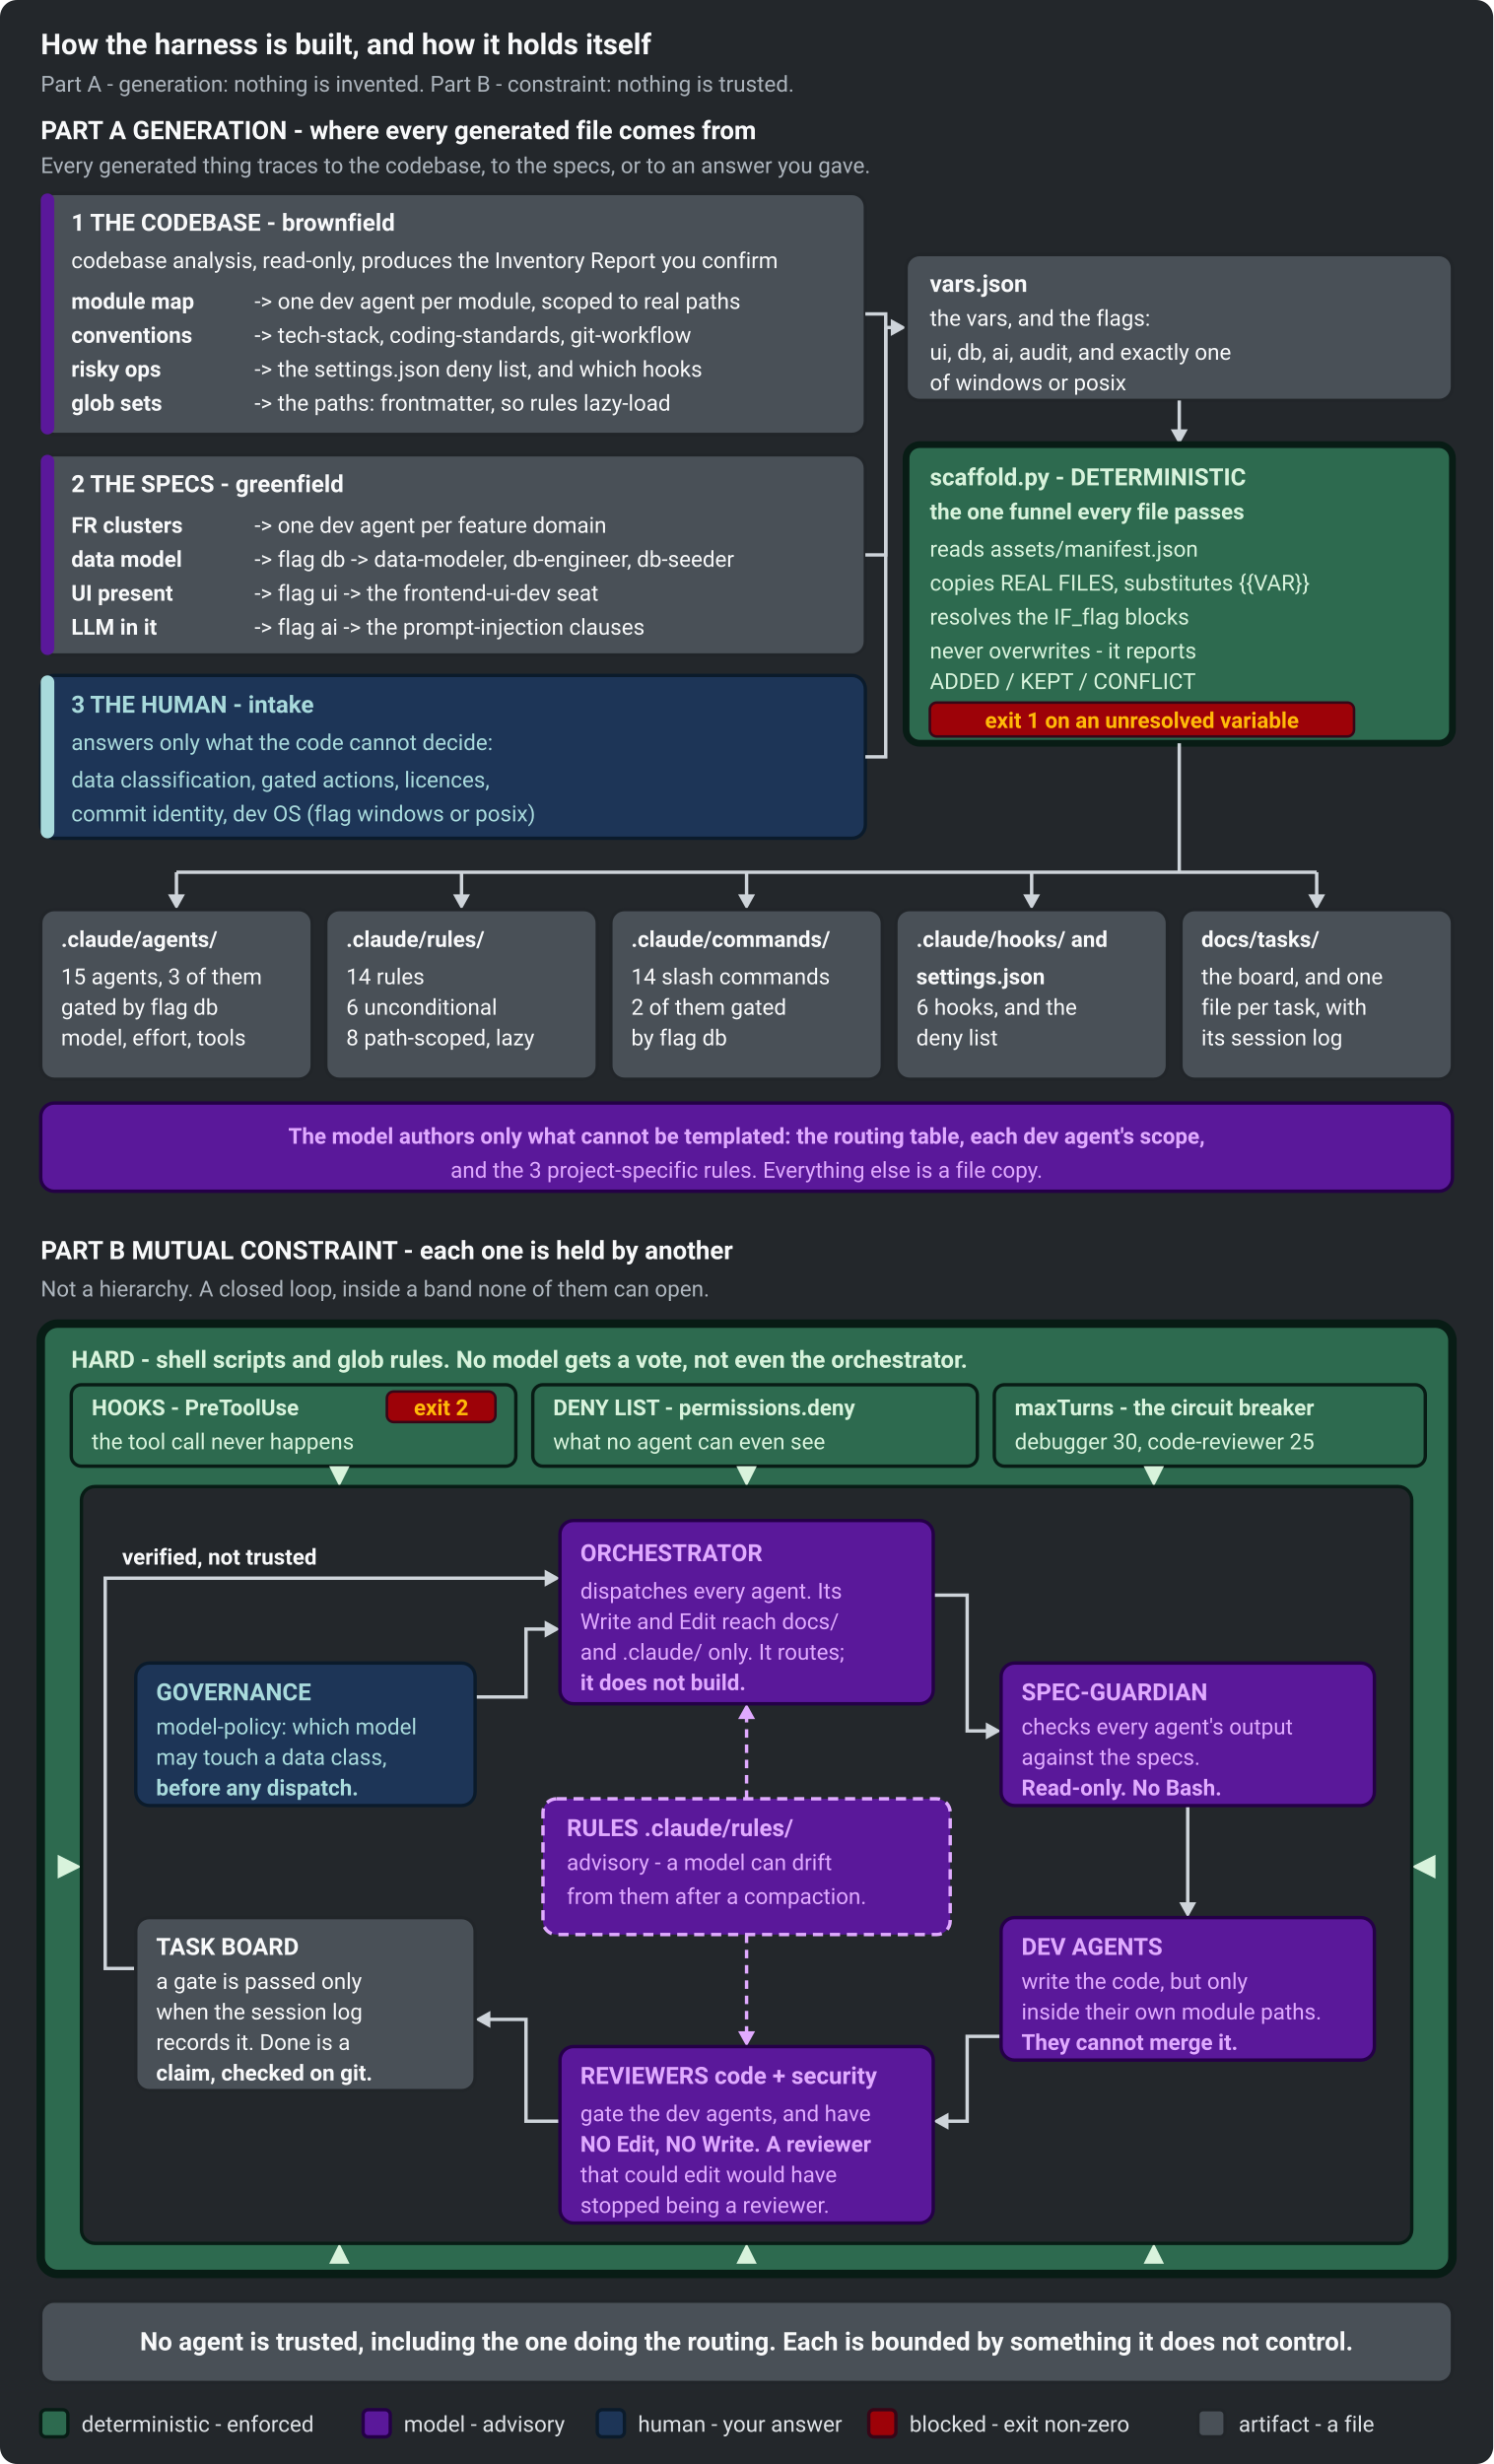
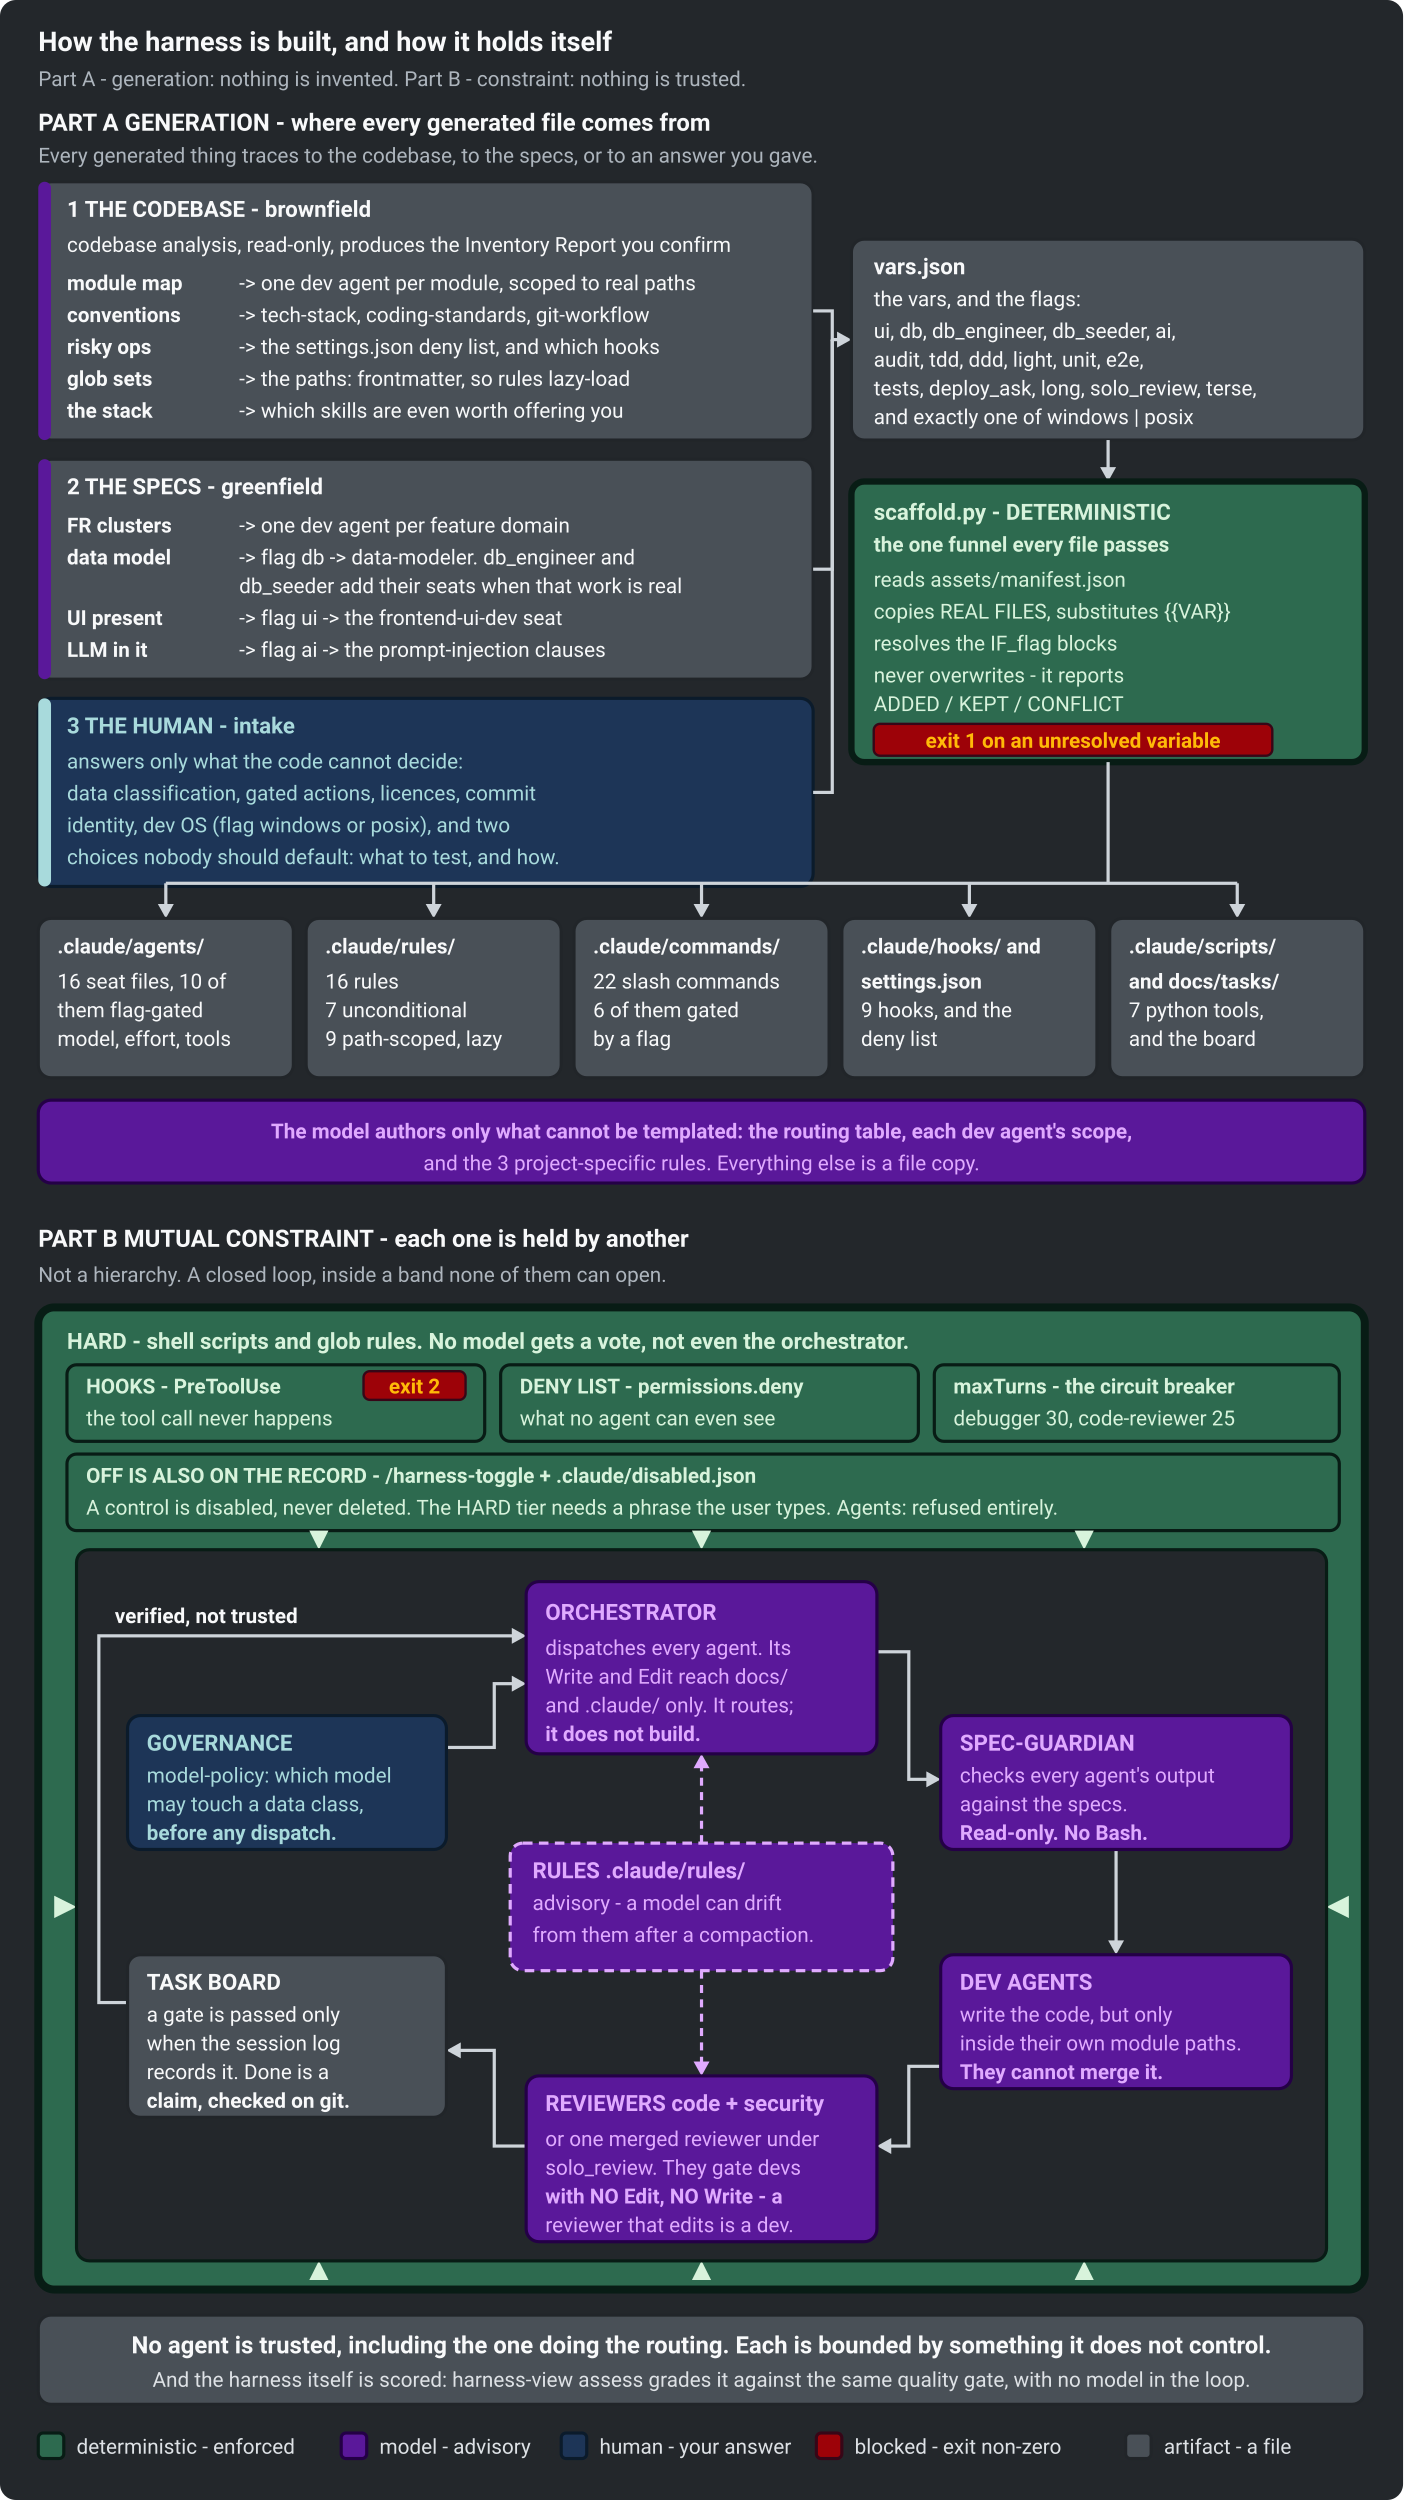
- <svg xmlns="http://www.w3.org/2000/svg" width="880" height="1452" viewBox="0 0 880 1452" role="img" aria-label="Two panels. Part A, generation: three sources - the codebase in brownfield, the specs in greenfield, and the human at intake - each derive specific artifacts. The codebase analysis produces the Inventory Report, whose module map gives one dev agent per module, whose conventions give the three project-specific rules, whose risky operations give the deny list and the hooks, and whose glob sets give the path frontmatter that makes rules lazy-load. The specs give FR clusters, one dev agent per feature domain, and the db, ui and ai flags. The human answers only what code cannot decide. All three converge into vars.json, which drives scaffold.py, a deterministic funnel that copies real files, substitutes variables, resolves flag blocks, never overwrites, and exits non-zero on an unresolved variable. It emits the agents, the rules, the commands, the hooks with settings.json, and the task board. The model authors only what cannot be templated. Part B, mutual constraint: a green enforcement band of hooks, deny list and maxTurns encloses a closed ring in which the orchestrator dispatches but cannot build, spec-guardian locks the contract, the dev agents write code but only inside their module paths, the reviewers gate them with no Edit and no Write, and the task board holds the orchestrator to account. Governance decides which model may touch a class of data before dispatch, and the rules are drawn soft and dashed because they are advisory." font-family="ui-sans-serif, system-ui, -apple-system, Segoe UI, Roboto, sans-serif">
-   <rect x="0" y="0" width="880" height="1452" rx="10" fill="#23272B" />
+ <svg xmlns="http://www.w3.org/2000/svg" width="880" height="1568" viewBox="0 0 880 1568" role="img" aria-labelledby="gc-title gc-desc" font-family="ui-sans-serif, system-ui, -apple-system, Segoe UI, Roboto, sans-serif">
+   <rect x="0" y="0" width="880" height="1568" rx="10" fill="#23272B" />
  <text x="24" y="32" font-size="17" font-weight="700" fill="#F8F9FA">How the harness is built, and how it holds itself</text>
  <text x="24" y="54" font-size="13" fill="#ADB5BD">Part A - generation: nothing is invented.   Part B - constraint: nothing is trusted.</text>
  <text x="24" y="82" font-size="15" font-weight="700" fill="#F8F9FA">PART A   GENERATION - where every generated file comes from</text>
  <text x="24" y="102" font-size="13" fill="#ADB5BD">Every generated thing traces to the codebase, to the specs, or to an answer you gave.</text>
-   <rect x="24" y="114" width="486" height="142" rx="8" fill="#495057" stroke="#212529" stroke-width="2" />
-   <rect x="24" y="114" width="8" height="142" rx="4" fill="#5A189A" />
+   <rect x="24" y="114" width="486" height="162" rx="8" fill="#495057" stroke="#212529" stroke-width="2" />
+   <rect x="24" y="114" width="8" height="162" rx="4" fill="#5A189A" />
  <text x="42" y="136" font-size="14" font-weight="700" fill="#F8F9FA">1   THE CODEBASE   -   brownfield</text>
  <text x="42" y="158" font-size="13" fill="#F8F9FA">codebase analysis, read-only, produces the Inventory Report you confirm</text>
  <text x="42" y="182" font-size="13" font-weight="700" fill="#F8F9FA">module map</text>
  <text x="150" y="182" font-size="13" fill="#F8F9FA">-&gt;  one dev agent per module, scoped to real paths</text>
  <text x="42" y="202" font-size="13" font-weight="700" fill="#F8F9FA">conventions</text>
  <text x="150" y="202" font-size="13" fill="#F8F9FA">-&gt;  tech-stack, coding-standards, git-workflow</text>
  <text x="42" y="222" font-size="13" font-weight="700" fill="#F8F9FA">risky ops</text>
  <text x="150" y="222" font-size="13" fill="#F8F9FA">-&gt;  the settings.json deny list, and which hooks</text>
  <text x="42" y="242" font-size="13" font-weight="700" fill="#F8F9FA">glob sets</text>
  <text x="150" y="242" font-size="13" fill="#F8F9FA">-&gt;  the paths: frontmatter, so rules lazy-load</text>
-   <rect x="24" y="268" width="486" height="118" rx="8" fill="#495057" stroke="#212529" stroke-width="2" />
-   <rect x="24" y="268" width="8" height="118" rx="4" fill="#5A189A" />
-   <text x="42" y="290" font-size="14" font-weight="700" fill="#F8F9FA">2   THE SPECS   -   greenfield</text>
-   <text x="42" y="314" font-size="13" font-weight="700" fill="#F8F9FA">FR clusters</text>
-   <text x="150" y="314" font-size="13" fill="#F8F9FA">-&gt;  one dev agent per feature domain</text>
-   <text x="42" y="334" font-size="13" font-weight="700" fill="#F8F9FA">data model</text>
-   <text x="150" y="334" font-size="13" fill="#F8F9FA">-&gt;  flag db  -&gt;  data-modeler, db-engineer, db-seeder</text>
-   <text x="42" y="354" font-size="13" font-weight="700" fill="#F8F9FA">UI present</text>
-   <text x="150" y="354" font-size="13" fill="#F8F9FA">-&gt;  flag ui  -&gt;  the frontend-ui-dev seat</text>
-   <text x="42" y="374" font-size="13" font-weight="700" fill="#F8F9FA">LLM in it</text>
-   <text x="150" y="374" font-size="13" fill="#F8F9FA">-&gt;  flag ai  -&gt;  the prompt-injection clauses</text>
-   <rect x="24" y="398" width="486" height="96" rx="8" fill="#1D3557" stroke="#0B1B2B" stroke-width="2" />
-   <rect x="24" y="398" width="8" height="96" rx="4" fill="#A8DADC" />
-   <text x="42" y="420" font-size="14" font-weight="700" fill="#A8DADC">3   THE HUMAN   -   intake</text>
-   <text x="42" y="442" font-size="13" fill="#A8DADC">answers only what the code cannot decide:</text>
-   <text x="42" y="464" font-size="13" fill="#A8DADC">data classification, gated actions, licences,</text>
-   <text x="42" y="484" font-size="13" fill="#A8DADC">commit identity, dev OS (flag windows or posix)</text>
-   <polyline points="510,185 522,185 522,193 528,193" fill="none" stroke="#CED4DA" stroke-width="2" />
-   <polyline points="510,327 522,327 522,193" fill="none" stroke="#CED4DA" stroke-width="2" />
-   <polyline points="510,446 522,446 522,193" fill="none" stroke="#CED4DA" stroke-width="2" />
-   <polygon points="534,193 525,188 525,198" fill="#CED4DA" />
-   <rect x="534" y="150" width="322" height="86" rx="8" fill="#495057" stroke="#212529" stroke-width="2" />
+   <text x="42" y="262" font-size="13" font-weight="700" fill="#F8F9FA">the stack</text>
+   <text x="150" y="262" font-size="13" fill="#F8F9FA">-&gt;  which skills are even worth offering you</text>
+   <rect x="24" y="288" width="486" height="138" rx="8" fill="#495057" stroke="#212529" stroke-width="2" />
+   <rect x="24" y="288" width="8" height="138" rx="4" fill="#5A189A" />
+   <text x="42" y="310" font-size="14" font-weight="700" fill="#F8F9FA">2   THE SPECS   -   greenfield</text>
+   <text x="42" y="334" font-size="13" font-weight="700" fill="#F8F9FA">FR clusters</text>
+   <text x="150" y="334" font-size="13" fill="#F8F9FA">-&gt;  one dev agent per feature domain</text>
+   <text x="42" y="354" font-size="13" font-weight="700" fill="#F8F9FA">data model</text>
+   <text x="150" y="354" font-size="13" fill="#F8F9FA">-&gt;  flag db  -&gt;  data-modeler. db_engineer and</text>
+   <text x="150" y="372" font-size="13" fill="#F8F9FA">db_seeder add their seats when that work is real</text>
+   <text x="42" y="392" font-size="13" font-weight="700" fill="#F8F9FA">UI present</text>
+   <text x="150" y="392" font-size="13" fill="#F8F9FA">-&gt;  flag ui  -&gt;  the frontend-ui-dev seat</text>
+   <text x="42" y="412" font-size="13" font-weight="700" fill="#F8F9FA">LLM in it</text>
+   <text x="150" y="412" font-size="13" fill="#F8F9FA">-&gt;  flag ai  -&gt;  the prompt-injection clauses</text>
+   <rect x="24" y="438" width="486" height="118" rx="8" fill="#1D3557" stroke="#0B1B2B" stroke-width="2" />
+   <rect x="24" y="438" width="8" height="118" rx="4" fill="#A8DADC" />
+   <text x="42" y="460" font-size="14" font-weight="700" fill="#A8DADC">3   THE HUMAN   -   intake</text>
+   <text x="42" y="482" font-size="13" fill="#A8DADC">answers only what the code cannot decide:</text>
+   <text x="42" y="502" font-size="13" fill="#A8DADC">data classification, gated actions, licences, commit</text>
+   <text x="42" y="522" font-size="13" fill="#A8DADC">identity, dev OS (flag windows or posix), and two</text>
+   <text x="42" y="542" font-size="13" fill="#A8DADC">choices nobody should default: what to test, and how.</text>
+   <polyline points="510,195 522,195 522,213 528,213" fill="none" stroke="#CED4DA" stroke-width="2" />
+   <polyline points="510,357 522,357 522,213" fill="none" stroke="#CED4DA" stroke-width="2" />
+   <polyline points="510,497 522,497 522,213" fill="none" stroke="#CED4DA" stroke-width="2" />
+   <polygon points="534,213 525,208 525,218" fill="#CED4DA" />
+   <rect x="534" y="150" width="322" height="126" rx="8" fill="#495057" stroke="#212529" stroke-width="2" />
  <text x="548" y="172" font-size="14" font-weight="700" fill="#F8F9FA">vars.json</text>
  <text x="548" y="192" font-size="13" fill="#F8F9FA">the vars, and the flags:</text>
-   <text x="548" y="212" font-size="13" fill="#F8F9FA">ui, db, ai, audit, and exactly one</text>
-   <text x="548" y="230" font-size="13" fill="#F8F9FA">of windows or posix</text>
-   <line x1="695" y1="236" x2="695" y2="256" stroke="#CED4DA" stroke-width="2" />
-   <polygon points="695,262 690,253 700,253" fill="#CED4DA" />
-   <rect x="534" y="262" width="322" height="176" rx="8" fill="#2D6A4F" stroke="#081C15" stroke-width="4" />
-   <text x="548" y="286" font-size="14" font-weight="700" fill="#D8F3DC">scaffold.py   -   DETERMINISTIC</text>
-   <text x="548" y="306" font-size="13" font-weight="700" fill="#D8F3DC">the one funnel every file passes</text>
-   <text x="548" y="328" font-size="13" fill="#D8F3DC">reads assets/manifest.json</text>
-   <text x="548" y="348" font-size="13" fill="#D8F3DC">copies REAL FILES, substitutes {{VAR}}</text>
-   <text x="548" y="368" font-size="13" fill="#D8F3DC">resolves the IF_flag blocks</text>
-   <text x="548" y="388" font-size="13" fill="#D8F3DC">never overwrites - it reports</text>
-   <text x="548" y="406" font-size="13" fill="#D8F3DC">ADDED / KEPT / CONFLICT</text>
-   <rect x="548" y="414" width="250" height="20" rx="4" fill="#9D0208" stroke="#370617" stroke-width="1.5" />
-   <text x="673" y="429" font-size="13" font-weight="700" fill="#FFBA08" text-anchor="middle">exit 1 on an unresolved variable</text>
-   <line x1="695" y1="438" x2="695" y2="514" stroke="#CED4DA" stroke-width="2" />
-   <line x1="104" y1="514" x2="776" y2="514" stroke="#CED4DA" stroke-width="2" />
-   <line x1="104" y1="514" x2="104" y2="530" stroke="#CED4DA" stroke-width="2" />
-   <polygon points="104,536 99,527 109,527" fill="#CED4DA" />
-   <line x1="272" y1="514" x2="272" y2="530" stroke="#CED4DA" stroke-width="2" />
-   <polygon points="272,536 267,527 277,527" fill="#CED4DA" />
-   <line x1="440" y1="514" x2="440" y2="530" stroke="#CED4DA" stroke-width="2" />
-   <polygon points="440,536 435,527 445,527" fill="#CED4DA" />
-   <line x1="608" y1="514" x2="608" y2="530" stroke="#CED4DA" stroke-width="2" />
-   <polygon points="608,536 603,527 613,527" fill="#CED4DA" />
-   <line x1="776" y1="514" x2="776" y2="530" stroke="#CED4DA" stroke-width="2" />
-   <polygon points="776,536 771,527 781,527" fill="#CED4DA" />
-   <rect x="24" y="536" width="160" height="100" rx="8" fill="#495057" stroke="#212529" stroke-width="2" />
-   <text x="36" y="558" font-size="13" font-weight="700" fill="#F8F9FA">.claude/agents/</text>
-   <text x="36" y="580" font-size="13" fill="#F8F9FA">15 agents, 3 of them</text>
-   <text x="36" y="598" font-size="13" fill="#F8F9FA">gated by flag db</text>
-   <text x="36" y="616" font-size="13" fill="#F8F9FA">model, effort, tools</text>
-   <rect x="192" y="536" width="160" height="100" rx="8" fill="#495057" stroke="#212529" stroke-width="2" />
-   <text x="204" y="558" font-size="13" font-weight="700" fill="#F8F9FA">.claude/rules/</text>
-   <text x="204" y="580" font-size="13" fill="#F8F9FA">14 rules</text>
-   <text x="204" y="598" font-size="13" fill="#F8F9FA">6 unconditional</text>
-   <text x="204" y="616" font-size="13" fill="#F8F9FA">8 path-scoped, lazy</text>
-   <rect x="360" y="536" width="160" height="100" rx="8" fill="#495057" stroke="#212529" stroke-width="2" />
-   <text x="372" y="558" font-size="13" font-weight="700" fill="#F8F9FA">.claude/commands/</text>
-   <text x="372" y="580" font-size="13" fill="#F8F9FA">14 slash commands</text>
-   <text x="372" y="598" font-size="13" fill="#F8F9FA">2 of them gated</text>
-   <text x="372" y="616" font-size="13" fill="#F8F9FA">by flag db</text>
-   <rect x="528" y="536" width="160" height="100" rx="8" fill="#495057" stroke="#212529" stroke-width="2" />
-   <text x="540" y="558" font-size="13" font-weight="700" fill="#F8F9FA">.claude/hooks/ and</text>
-   <text x="540" y="580" font-size="13" font-weight="700" fill="#F8F9FA">settings.json</text>
-   <text x="540" y="598" font-size="13" fill="#F8F9FA">6 hooks, and the</text>
-   <text x="540" y="616" font-size="13" fill="#F8F9FA">deny list</text>
-   <rect x="696" y="536" width="160" height="100" rx="8" fill="#495057" stroke="#212529" stroke-width="2" />
-   <text x="708" y="558" font-size="13" font-weight="700" fill="#F8F9FA">docs/tasks/</text>
-   <text x="708" y="580" font-size="13" fill="#F8F9FA">the board, and one</text>
-   <text x="708" y="598" font-size="13" fill="#F8F9FA">file per task, with</text>
-   <text x="708" y="616" font-size="13" fill="#F8F9FA">its session log</text>
-   <rect x="24" y="650" width="832" height="52" rx="8" fill="#5A189A" stroke="#240046" stroke-width="2" />
-   <text x="440" y="674" font-size="13" font-weight="700" fill="#E0AAFF" text-anchor="middle">The model authors only what cannot be templated: the routing table, each dev agent's scope,</text>
-   <text x="440" y="694" font-size="13" fill="#E0AAFF" text-anchor="middle">and the 3 project-specific rules. Everything else is a file copy.</text>
-   <text x="24" y="742" font-size="15" font-weight="700" fill="#F8F9FA">PART B   MUTUAL CONSTRAINT - each one is held by another</text>
-   <text x="24" y="764" font-size="13" fill="#ADB5BD">Not a hierarchy. A closed loop, inside a band none of them can open.</text>
-   <rect x="24" y="780" width="832" height="560" rx="10" fill="#2D6A4F" stroke="#081C15" stroke-width="5" />
-   <text x="42" y="806" font-size="14" font-weight="700" fill="#D8F3DC">HARD - shell scripts and glob rules. No model gets a vote, not even the orchestrator.</text>
-   <rect x="42" y="816" width="262" height="48" rx="6" fill="#2D6A4F" stroke="#081C15" stroke-width="2" />
-   <text x="54" y="834" font-size="13" font-weight="700" fill="#D8F3DC">HOOKS - PreToolUse</text>
-   <rect x="228" y="820" width="64" height="18" rx="4" fill="#9D0208" stroke="#370617" stroke-width="1.5" />
-   <text x="260" y="834" font-size="13" font-weight="700" fill="#FFBA08" text-anchor="middle">exit 2</text>
-   <text x="54" y="854" font-size="13" fill="#D8F3DC">the tool call never happens</text>
-   <rect x="314" y="816" width="262" height="48" rx="6" fill="#2D6A4F" stroke="#081C15" stroke-width="2" />
-   <text x="326" y="834" font-size="13" font-weight="700" fill="#D8F3DC">DENY LIST - permissions.deny</text>
-   <text x="326" y="854" font-size="13" fill="#D8F3DC">what no agent can even see</text>
-   <rect x="586" y="816" width="254" height="48" rx="6" fill="#2D6A4F" stroke="#081C15" stroke-width="2" />
-   <text x="598" y="834" font-size="13" font-weight="700" fill="#D8F3DC">maxTurns - the circuit breaker</text>
-   <text x="598" y="854" font-size="13" fill="#D8F3DC">debugger 30, code-reviewer 25</text>
-   <polygon points="200,876 194,864 206,864" fill="#D8F3DC" />
-   <polygon points="440,876 434,864 446,864" fill="#D8F3DC" />
-   <polygon points="680,876 674,864 686,864" fill="#D8F3DC" />
-   <polygon points="200,1322 194,1334 206,1334" fill="#D8F3DC" />
-   <polygon points="440,1322 434,1334 446,1334" fill="#D8F3DC" />
-   <polygon points="680,1322 674,1334 686,1334" fill="#D8F3DC" />
-   <polygon points="48,1100 34,1093 34,1107" fill="#D8F3DC" />
-   <polygon points="832,1100 846,1093 846,1107" fill="#D8F3DC" />
-   <rect x="48" y="876" width="784" height="446" rx="8" fill="#23272B" stroke="#081C15" stroke-width="2" />
-   <polyline points="80,1160 62,1160 62,930 324,930" fill="none" stroke="#CED4DA" stroke-width="2" />
-   <polygon points="330,930 321,925 321,935" fill="#CED4DA" />
-   <text x="72" y="922" font-size="13" font-weight="700" fill="#F8F9FA">verified, not trusted</text>
-   <polyline points="280,1000 310,1000 310,960 324,960" fill="none" stroke="#CED4DA" stroke-width="2" />
-   <polygon points="330,960 321,955 321,965" fill="#CED4DA" />
-   <polyline points="550,940 570,940 570,1020 584,1020" fill="none" stroke="#CED4DA" stroke-width="2" />
-   <polygon points="590,1020 581,1015 581,1025" fill="#CED4DA" />
-   <line x1="700" y1="1064" x2="700" y2="1124" stroke="#CED4DA" stroke-width="2" />
-   <polygon points="700,1130 695,1121 705,1121" fill="#CED4DA" />
-   <polyline points="590,1200 570,1200 570,1250 556,1250" fill="none" stroke="#CED4DA" stroke-width="2" />
-   <polygon points="550,1250 559,1245 559,1255" fill="#CED4DA" />
-   <polyline points="330,1250 310,1250 310,1190 286,1190" fill="none" stroke="#CED4DA" stroke-width="2" />
-   <polygon points="280,1190 289,1185 289,1195" fill="#CED4DA" />
-   <line x1="440" y1="1060" x2="440" y2="1010" stroke="#E0AAFF" stroke-width="2" stroke-dasharray="5 4" />
-   <polygon points="440,1004 435,1013 445,1013" fill="#E0AAFF" />
-   <line x1="440" y1="1140" x2="440" y2="1200" stroke="#E0AAFF" stroke-width="2" stroke-dasharray="5 4" />
-   <polygon points="440,1206 435,1197 445,1197" fill="#E0AAFF" />
-   <rect x="330" y="896" width="220" height="108" rx="8" fill="#5A189A" stroke="#240046" stroke-width="2" />
-   <text x="342" y="920" font-size="14" font-weight="700" fill="#E0AAFF">ORCHESTRATOR</text>
-   <text x="342" y="942" font-size="13" fill="#E0AAFF">dispatches every agent. Its</text>
-   <text x="342" y="960" font-size="13" fill="#E0AAFF">Write and Edit reach docs/</text>
-   <text x="342" y="978" font-size="13" fill="#E0AAFF">and .claude/ only. It routes;</text>
-   <text x="342" y="996" font-size="13" font-weight="700" fill="#E0AAFF">it does not build.</text>
-   <rect x="590" y="980" width="220" height="84" rx="8" fill="#5A189A" stroke="#240046" stroke-width="2" />
-   <text x="602" y="1002" font-size="14" font-weight="700" fill="#E0AAFF">SPEC-GUARDIAN</text>
-   <text x="602" y="1022" font-size="13" fill="#E0AAFF">checks every agent's output</text>
-   <text x="602" y="1040" font-size="13" fill="#E0AAFF">against the specs.</text>
-   <text x="602" y="1058" font-size="13" font-weight="700" fill="#E0AAFF">Read-only. No Bash.</text>
-   <rect x="590" y="1130" width="220" height="84" rx="8" fill="#5A189A" stroke="#240046" stroke-width="2" />
-   <text x="602" y="1152" font-size="14" font-weight="700" fill="#E0AAFF">DEV AGENTS</text>
-   <text x="602" y="1172" font-size="13" fill="#E0AAFF">write the code, but only</text>
-   <text x="602" y="1190" font-size="13" fill="#E0AAFF">inside their own module paths.</text>
-   <text x="602" y="1208" font-size="13" font-weight="700" fill="#E0AAFF">They cannot merge it.</text>
-   <rect x="330" y="1206" width="220" height="104" rx="8" fill="#5A189A" stroke="#240046" stroke-width="2" />
-   <text x="342" y="1228" font-size="14" font-weight="700" fill="#E0AAFF">REVIEWERS   code + security</text>
-   <text x="342" y="1250" font-size="13" fill="#E0AAFF">gate the dev agents, and have</text>
-   <text x="342" y="1268" font-size="13" font-weight="700" fill="#E0AAFF">NO Edit, NO Write. A reviewer</text>
-   <text x="342" y="1286" font-size="13" fill="#E0AAFF">that could edit would have</text>
-   <text x="342" y="1304" font-size="13" fill="#E0AAFF">stopped being a reviewer.</text>
-   <rect x="80" y="1130" width="200" height="102" rx="8" fill="#495057" stroke="#212529" stroke-width="2" />
-   <text x="92" y="1152" font-size="14" font-weight="700" fill="#F8F9FA">TASK BOARD</text>
-   <text x="92" y="1172" font-size="13" fill="#F8F9FA">a gate is passed only</text>
-   <text x="92" y="1190" font-size="13" fill="#F8F9FA">when the session log</text>
-   <text x="92" y="1208" font-size="13" fill="#F8F9FA">records it. Done is a</text>
-   <text x="92" y="1226" font-size="13" font-weight="700" fill="#F8F9FA">claim, checked on git.</text>
-   <rect x="80" y="980" width="200" height="84" rx="8" fill="#1D3557" stroke="#0B1B2B" stroke-width="2" />
-   <text x="92" y="1002" font-size="14" font-weight="700" fill="#A8DADC">GOVERNANCE</text>
-   <text x="92" y="1022" font-size="13" fill="#A8DADC">model-policy: which model</text>
-   <text x="92" y="1040" font-size="13" fill="#A8DADC">may touch a data class,</text>
-   <text x="92" y="1058" font-size="13" font-weight="700" fill="#A8DADC">before any dispatch.</text>
-   <rect x="320" y="1060" width="240" height="80" rx="8" fill="#5A189A" stroke="#E0AAFF" stroke-width="2" stroke-dasharray="6 4" />
-   <text x="334" y="1082" font-size="14" font-weight="700" fill="#E0AAFF">RULES   .claude/rules/</text>
-   <text x="334" y="1102" font-size="13" fill="#E0AAFF">advisory - a model can drift</text>
-   <text x="334" y="1122" font-size="13" fill="#E0AAFF">from them after a compaction.</text>
-   <rect x="24" y="1356" width="832" height="48" rx="8" fill="#495057" stroke="#212529" stroke-width="2" />
-   <text x="440" y="1385" font-size="15" font-weight="700" fill="#F8F9FA" text-anchor="middle">No agent is trusted, including the one doing the routing. Each is bounded by something it does not control.</text>
-   <rect x="24" y="1420" width="16" height="16" rx="3" fill="#2D6A4F" stroke="#081C15" stroke-width="2" />
-   <text x="48" y="1433" font-size="13" fill="#DEE2E6">deterministic - enforced</text>
-   <rect x="214" y="1420" width="16" height="16" rx="3" fill="#5A189A" stroke="#240046" stroke-width="2" />
-   <text x="238" y="1433" font-size="13" fill="#DEE2E6">model - advisory</text>
-   <rect x="352" y="1420" width="16" height="16" rx="3" fill="#1D3557" stroke="#0B1B2B" stroke-width="2" />
-   <text x="376" y="1433" font-size="13" fill="#DEE2E6">human - your answer</text>
-   <rect x="512" y="1420" width="16" height="16" rx="3" fill="#9D0208" stroke="#370617" stroke-width="2" />
-   <text x="536" y="1433" font-size="13" fill="#DEE2E6">blocked - exit non-zero</text>
-   <rect x="706" y="1420" width="16" height="16" rx="3" fill="#495057" stroke="#212529" stroke-width="2" />
-   <text x="730" y="1433" font-size="13" fill="#DEE2E6">artifact - a file</text>
+   <text x="548" y="212" font-size="13" fill="#F8F9FA">ui, db, db_engineer, db_seeder, ai,</text>
+   <text x="548" y="230" font-size="13" fill="#F8F9FA">audit, tdd, ddd, light, unit, e2e,</text>
+   <text x="548" y="248" font-size="13" fill="#F8F9FA">tests, deploy_ask, long, solo_review, terse,</text>
+   <text x="548" y="266" font-size="13" fill="#F8F9FA">and exactly one of windows | posix</text>
+   <line x1="695" y1="276" x2="695" y2="296" stroke="#CED4DA" stroke-width="2" />
+   <polygon points="695,302 690,293 700,293" fill="#CED4DA" />
+   <rect x="534" y="302" width="322" height="176" rx="8" fill="#2D6A4F" stroke="#081C15" stroke-width="4" />
+   <text x="548" y="326" font-size="14" font-weight="700" fill="#D8F3DC">scaffold.py   -   DETERMINISTIC</text>
+   <text x="548" y="346" font-size="13" font-weight="700" fill="#D8F3DC">the one funnel every file passes</text>
+   <text x="548" y="368" font-size="13" fill="#D8F3DC">reads assets/manifest.json</text>
+   <text x="548" y="388" font-size="13" fill="#D8F3DC">copies REAL FILES, substitutes {{VAR}}</text>
+   <text x="548" y="408" font-size="13" fill="#D8F3DC">resolves the IF_flag blocks</text>
+   <text x="548" y="428" font-size="13" fill="#D8F3DC">never overwrites - it reports</text>
+   <text x="548" y="446" font-size="13" fill="#D8F3DC">ADDED / KEPT / CONFLICT</text>
+   <rect x="548" y="454" width="250" height="20" rx="4" fill="#9D0208" stroke="#370617" stroke-width="1.5" />
+   <text x="673" y="469" font-size="13" font-weight="700" fill="#FFBA08" text-anchor="middle">exit 1 on an unresolved variable</text>
+   <line x1="695" y1="478" x2="695" y2="554" stroke="#CED4DA" stroke-width="2" />
+   <line x1="104" y1="554" x2="776" y2="554" stroke="#CED4DA" stroke-width="2" />
+   <line x1="104" y1="554" x2="104" y2="570" stroke="#CED4DA" stroke-width="2" />
+   <polygon points="104,576 99,567 109,567" fill="#CED4DA" />
+   <line x1="272" y1="554" x2="272" y2="570" stroke="#CED4DA" stroke-width="2" />
+   <polygon points="272,576 267,567 277,567" fill="#CED4DA" />
+   <line x1="440" y1="554" x2="440" y2="570" stroke="#CED4DA" stroke-width="2" />
+   <polygon points="440,576 435,567 445,567" fill="#CED4DA" />
+   <line x1="608" y1="554" x2="608" y2="570" stroke="#CED4DA" stroke-width="2" />
+   <polygon points="608,576 603,567 613,567" fill="#CED4DA" />
+   <line x1="776" y1="554" x2="776" y2="570" stroke="#CED4DA" stroke-width="2" />
+   <polygon points="776,576 771,567 781,567" fill="#CED4DA" />
+   <rect x="24" y="576" width="160" height="100" rx="8" fill="#495057" stroke="#212529" stroke-width="2" />
+   <text x="36" y="598" font-size="13" font-weight="700" fill="#F8F9FA">.claude/agents/</text>
+   <text x="36" y="620" font-size="13" fill="#F8F9FA">16 seat files, 10 of</text>
+   <text x="36" y="638" font-size="13" fill="#F8F9FA">them flag-gated</text>
+   <text x="36" y="656" font-size="13" fill="#F8F9FA">model, effort, tools</text>
+   <rect x="192" y="576" width="160" height="100" rx="8" fill="#495057" stroke="#212529" stroke-width="2" />
+   <text x="204" y="598" font-size="13" font-weight="700" fill="#F8F9FA">.claude/rules/</text>
+   <text x="204" y="620" font-size="13" fill="#F8F9FA">16 rules</text>
+   <text x="204" y="638" font-size="13" fill="#F8F9FA">7 unconditional</text>
+   <text x="204" y="656" font-size="13" fill="#F8F9FA">9 path-scoped, lazy</text>
+   <rect x="360" y="576" width="160" height="100" rx="8" fill="#495057" stroke="#212529" stroke-width="2" />
+   <text x="372" y="598" font-size="13" font-weight="700" fill="#F8F9FA">.claude/commands/</text>
+   <text x="372" y="620" font-size="13" fill="#F8F9FA">22 slash commands</text>
+   <text x="372" y="638" font-size="13" fill="#F8F9FA">6 of them gated</text>
+   <text x="372" y="656" font-size="13" fill="#F8F9FA">by a flag</text>
+   <rect x="528" y="576" width="160" height="100" rx="8" fill="#495057" stroke="#212529" stroke-width="2" />
+   <text x="540" y="598" font-size="13" font-weight="700" fill="#F8F9FA">.claude/hooks/ and</text>
+   <text x="540" y="620" font-size="13" font-weight="700" fill="#F8F9FA">settings.json</text>
+   <text x="540" y="638" font-size="13" fill="#F8F9FA">9 hooks, and the</text>
+   <text x="540" y="656" font-size="13" fill="#F8F9FA">deny list</text>
+   <rect x="696" y="576" width="160" height="100" rx="8" fill="#495057" stroke="#212529" stroke-width="2" />
+   <text x="708" y="598" font-size="13" font-weight="700" fill="#F8F9FA">.claude/scripts/</text>
+   <text x="708" y="620" font-size="13" font-weight="700" fill="#F8F9FA">and docs/tasks/</text>
+   <text x="708" y="638" font-size="13" fill="#F8F9FA">7 python tools,</text>
+   <text x="708" y="656" font-size="13" fill="#F8F9FA">and the board</text>
+   <rect x="24" y="690" width="832" height="52" rx="8" fill="#5A189A" stroke="#240046" stroke-width="2" />
+   <text x="440" y="714" font-size="13" font-weight="700" fill="#E0AAFF" text-anchor="middle">The model authors only what cannot be templated: the routing table, each dev agent's scope,</text>
+   <text x="440" y="734" font-size="13" fill="#E0AAFF" text-anchor="middle">and the 3 project-specific rules. Everything else is a file copy.</text>
+   <text x="24" y="782" font-size="15" font-weight="700" fill="#F8F9FA">PART B   MUTUAL CONSTRAINT - each one is held by another</text>
+   <text x="24" y="804" font-size="13" fill="#ADB5BD">Not a hierarchy. A closed loop, inside a band none of them can open.</text>
+   <rect x="24" y="820" width="832" height="616" rx="10" fill="#2D6A4F" stroke="#081C15" stroke-width="5" />
+   <text x="42" y="846" font-size="14" font-weight="700" fill="#D8F3DC">HARD - shell scripts and glob rules. No model gets a vote, not even the orchestrator.</text>
+   <rect x="42" y="856" width="262" height="48" rx="6" fill="#2D6A4F" stroke="#081C15" stroke-width="2" />
+   <text x="54" y="874" font-size="13" font-weight="700" fill="#D8F3DC">HOOKS - PreToolUse</text>
+   <rect x="228" y="860" width="64" height="18" rx="4" fill="#9D0208" stroke="#370617" stroke-width="1.5" />
+   <text x="260" y="874" font-size="13" font-weight="700" fill="#FFBA08" text-anchor="middle">exit 2</text>
+   <text x="54" y="894" font-size="13" fill="#D8F3DC">the tool call never happens</text>
+   <rect x="314" y="856" width="262" height="48" rx="6" fill="#2D6A4F" stroke="#081C15" stroke-width="2" />
+   <text x="326" y="874" font-size="13" font-weight="700" fill="#D8F3DC">DENY LIST - permissions.deny</text>
+   <text x="326" y="894" font-size="13" fill="#D8F3DC">what no agent can even see</text>
+   <rect x="586" y="856" width="254" height="48" rx="6" fill="#2D6A4F" stroke="#081C15" stroke-width="2" />
+   <text x="598" y="874" font-size="13" font-weight="700" fill="#D8F3DC">maxTurns - the circuit breaker</text>
+   <text x="598" y="894" font-size="13" fill="#D8F3DC">debugger 30, code-reviewer 25</text>
+   <rect x="42" y="912" width="798" height="48" rx="6" fill="#2D6A4F" stroke="#081C15" stroke-width="2" />
+   <text x="54" y="930" font-size="13" font-weight="700" fill="#D8F3DC">OFF IS ALSO ON THE RECORD - /harness-toggle  +  .claude/disabled.json</text>
+   <text x="54" y="950" font-size="13" fill="#D8F3DC">A control is disabled, never deleted. The HARD tier needs a phrase the user types. Agents: refused entirely.</text>
+   <polygon points="200,972 194,960 206,960" fill="#D8F3DC" />
+   <polygon points="440,972 434,960 446,960" fill="#D8F3DC" />
+   <polygon points="680,972 674,960 686,960" fill="#D8F3DC" />
+   <polygon points="200,1418 194,1430 206,1430" fill="#D8F3DC" />
+   <polygon points="440,1418 434,1430 446,1430" fill="#D8F3DC" />
+   <polygon points="680,1418 674,1430 686,1430" fill="#D8F3DC" />
+   <polygon points="48,1196 34,1189 34,1203" fill="#D8F3DC" />
+   <polygon points="832,1196 846,1189 846,1203" fill="#D8F3DC" />
+   <rect x="48" y="972" width="784" height="446" rx="8" fill="#23272B" stroke="#081C15" stroke-width="2" />
+   <polyline points="80,1256 62,1256 62,1026 324,1026" fill="none" stroke="#CED4DA" stroke-width="2" />
+   <polygon points="330,1026 321,1021 321,1031" fill="#CED4DA" />
+   <text x="72" y="1018" font-size="13" font-weight="700" fill="#F8F9FA">verified, not trusted</text>
+   <polyline points="280,1096 310,1096 310,1056 324,1056" fill="none" stroke="#CED4DA" stroke-width="2" />
+   <polygon points="330,1056 321,1051 321,1061" fill="#CED4DA" />
+   <polyline points="550,1036 570,1036 570,1116 584,1116" fill="none" stroke="#CED4DA" stroke-width="2" />
+   <polygon points="590,1116 581,1111 581,1121" fill="#CED4DA" />
+   <line x1="700" y1="1160" x2="700" y2="1220" stroke="#CED4DA" stroke-width="2" />
+   <polygon points="700,1226 695,1217 705,1217" fill="#CED4DA" />
+   <polyline points="590,1296 570,1296 570,1346 556,1346" fill="none" stroke="#CED4DA" stroke-width="2" />
+   <polygon points="550,1346 559,1341 559,1351" fill="#CED4DA" />
+   <polyline points="330,1346 310,1346 310,1286 286,1286" fill="none" stroke="#CED4DA" stroke-width="2" />
+   <polygon points="280,1286 289,1281 289,1291" fill="#CED4DA" />
+   <line x1="440" y1="1156" x2="440" y2="1106" stroke="#E0AAFF" stroke-width="2" stroke-dasharray="5 4" />
+   <polygon points="440,1100 435,1109 445,1109" fill="#E0AAFF" />
+   <line x1="440" y1="1236" x2="440" y2="1296" stroke="#E0AAFF" stroke-width="2" stroke-dasharray="5 4" />
+   <polygon points="440,1302 435,1293 445,1293" fill="#E0AAFF" />
+   <rect x="330" y="992" width="220" height="108" rx="8" fill="#5A189A" stroke="#240046" stroke-width="2" />
+   <text x="342" y="1016" font-size="14" font-weight="700" fill="#E0AAFF">ORCHESTRATOR</text>
+   <text x="342" y="1038" font-size="13" fill="#E0AAFF">dispatches every agent. Its</text>
+   <text x="342" y="1056" font-size="13" fill="#E0AAFF">Write and Edit reach docs/</text>
+   <text x="342" y="1074" font-size="13" fill="#E0AAFF">and .claude/ only. It routes;</text>
+   <text x="342" y="1092" font-size="13" font-weight="700" fill="#E0AAFF">it does not build.</text>
+   <rect x="590" y="1076" width="220" height="84" rx="8" fill="#5A189A" stroke="#240046" stroke-width="2" />
+   <text x="602" y="1098" font-size="14" font-weight="700" fill="#E0AAFF">SPEC-GUARDIAN</text>
+   <text x="602" y="1118" font-size="13" fill="#E0AAFF">checks every agent's output</text>
+   <text x="602" y="1136" font-size="13" fill="#E0AAFF">against the specs.</text>
+   <text x="602" y="1154" font-size="13" font-weight="700" fill="#E0AAFF">Read-only. No Bash.</text>
+   <rect x="590" y="1226" width="220" height="84" rx="8" fill="#5A189A" stroke="#240046" stroke-width="2" />
+   <text x="602" y="1248" font-size="14" font-weight="700" fill="#E0AAFF">DEV AGENTS</text>
+   <text x="602" y="1268" font-size="13" fill="#E0AAFF">write the code, but only</text>
+   <text x="602" y="1286" font-size="13" fill="#E0AAFF">inside their own module paths.</text>
+   <text x="602" y="1304" font-size="13" font-weight="700" fill="#E0AAFF">They cannot merge it.</text>
+   <rect x="330" y="1302" width="220" height="104" rx="8" fill="#5A189A" stroke="#240046" stroke-width="2" />
+   <text x="342" y="1324" font-size="14" font-weight="700" fill="#E0AAFF">REVIEWERS   code + security</text>
+   <text x="342" y="1346" font-size="13" fill="#E0AAFF">or one merged reviewer under</text>
+   <text x="342" y="1364" font-size="13" fill="#E0AAFF">solo_review. They gate devs</text>
+   <text x="342" y="1382" font-size="13" font-weight="700" fill="#E0AAFF">with NO Edit, NO Write - a</text>
+   <text x="342" y="1400" font-size="13" fill="#E0AAFF">reviewer that edits is a dev.</text>
+   <rect x="80" y="1226" width="200" height="102" rx="8" fill="#495057" stroke="#212529" stroke-width="2" />
+   <text x="92" y="1248" font-size="14" font-weight="700" fill="#F8F9FA">TASK BOARD</text>
+   <text x="92" y="1268" font-size="13" fill="#F8F9FA">a gate is passed only</text>
+   <text x="92" y="1286" font-size="13" fill="#F8F9FA">when the session log</text>
+   <text x="92" y="1304" font-size="13" fill="#F8F9FA">records it. Done is a</text>
+   <text x="92" y="1322" font-size="13" font-weight="700" fill="#F8F9FA">claim, checked on git.</text>
+   <rect x="80" y="1076" width="200" height="84" rx="8" fill="#1D3557" stroke="#0B1B2B" stroke-width="2" />
+   <text x="92" y="1098" font-size="14" font-weight="700" fill="#A8DADC">GOVERNANCE</text>
+   <text x="92" y="1118" font-size="13" fill="#A8DADC">model-policy: which model</text>
+   <text x="92" y="1136" font-size="13" fill="#A8DADC">may touch a data class,</text>
+   <text x="92" y="1154" font-size="13" font-weight="700" fill="#A8DADC">before any dispatch.</text>
+   <rect x="320" y="1156" width="240" height="80" rx="8" fill="#5A189A" stroke="#E0AAFF" stroke-width="2" stroke-dasharray="6 4" />
+   <text x="334" y="1178" font-size="14" font-weight="700" fill="#E0AAFF">RULES   .claude/rules/</text>
+   <text x="334" y="1198" font-size="13" fill="#E0AAFF">advisory - a model can drift</text>
+   <text x="334" y="1218" font-size="13" fill="#E0AAFF">from them after a compaction.</text>
+   <rect x="24" y="1452" width="832" height="56" rx="8" fill="#495057" stroke="#212529" stroke-width="2" />
+   <text x="440" y="1476" font-size="15" font-weight="700" fill="#F8F9FA" text-anchor="middle">No agent is trusted, including the one doing the routing. Each is bounded by something it does not control.</text>
+   <text x="440" y="1497" font-size="13" fill="#DEE2E6" text-anchor="middle">And the harness itself is scored: harness-view assess grades it against the same quality gate, with no model in the loop.</text>
+   <rect x="24" y="1526" width="16" height="16" rx="3" fill="#2D6A4F" stroke="#081C15" stroke-width="2" />
+   <text x="48" y="1539" font-size="13" fill="#DEE2E6">deterministic - enforced</text>
+   <rect x="214" y="1526" width="16" height="16" rx="3" fill="#5A189A" stroke="#240046" stroke-width="2" />
+   <text x="238" y="1539" font-size="13" fill="#DEE2E6">model - advisory</text>
+   <rect x="352" y="1526" width="16" height="16" rx="3" fill="#1D3557" stroke="#0B1B2B" stroke-width="2" />
+   <text x="376" y="1539" font-size="13" fill="#DEE2E6">human - your answer</text>
+   <rect x="512" y="1526" width="16" height="16" rx="3" fill="#9D0208" stroke="#370617" stroke-width="2" />
+   <text x="536" y="1539" font-size="13" fill="#DEE2E6">blocked - exit non-zero</text>
+   <rect x="706" y="1526" width="16" height="16" rx="3" fill="#495057" stroke="#212529" stroke-width="2" />
+   <text x="730" y="1539" font-size="13" fill="#DEE2E6">artifact - a file</text>
</svg>
